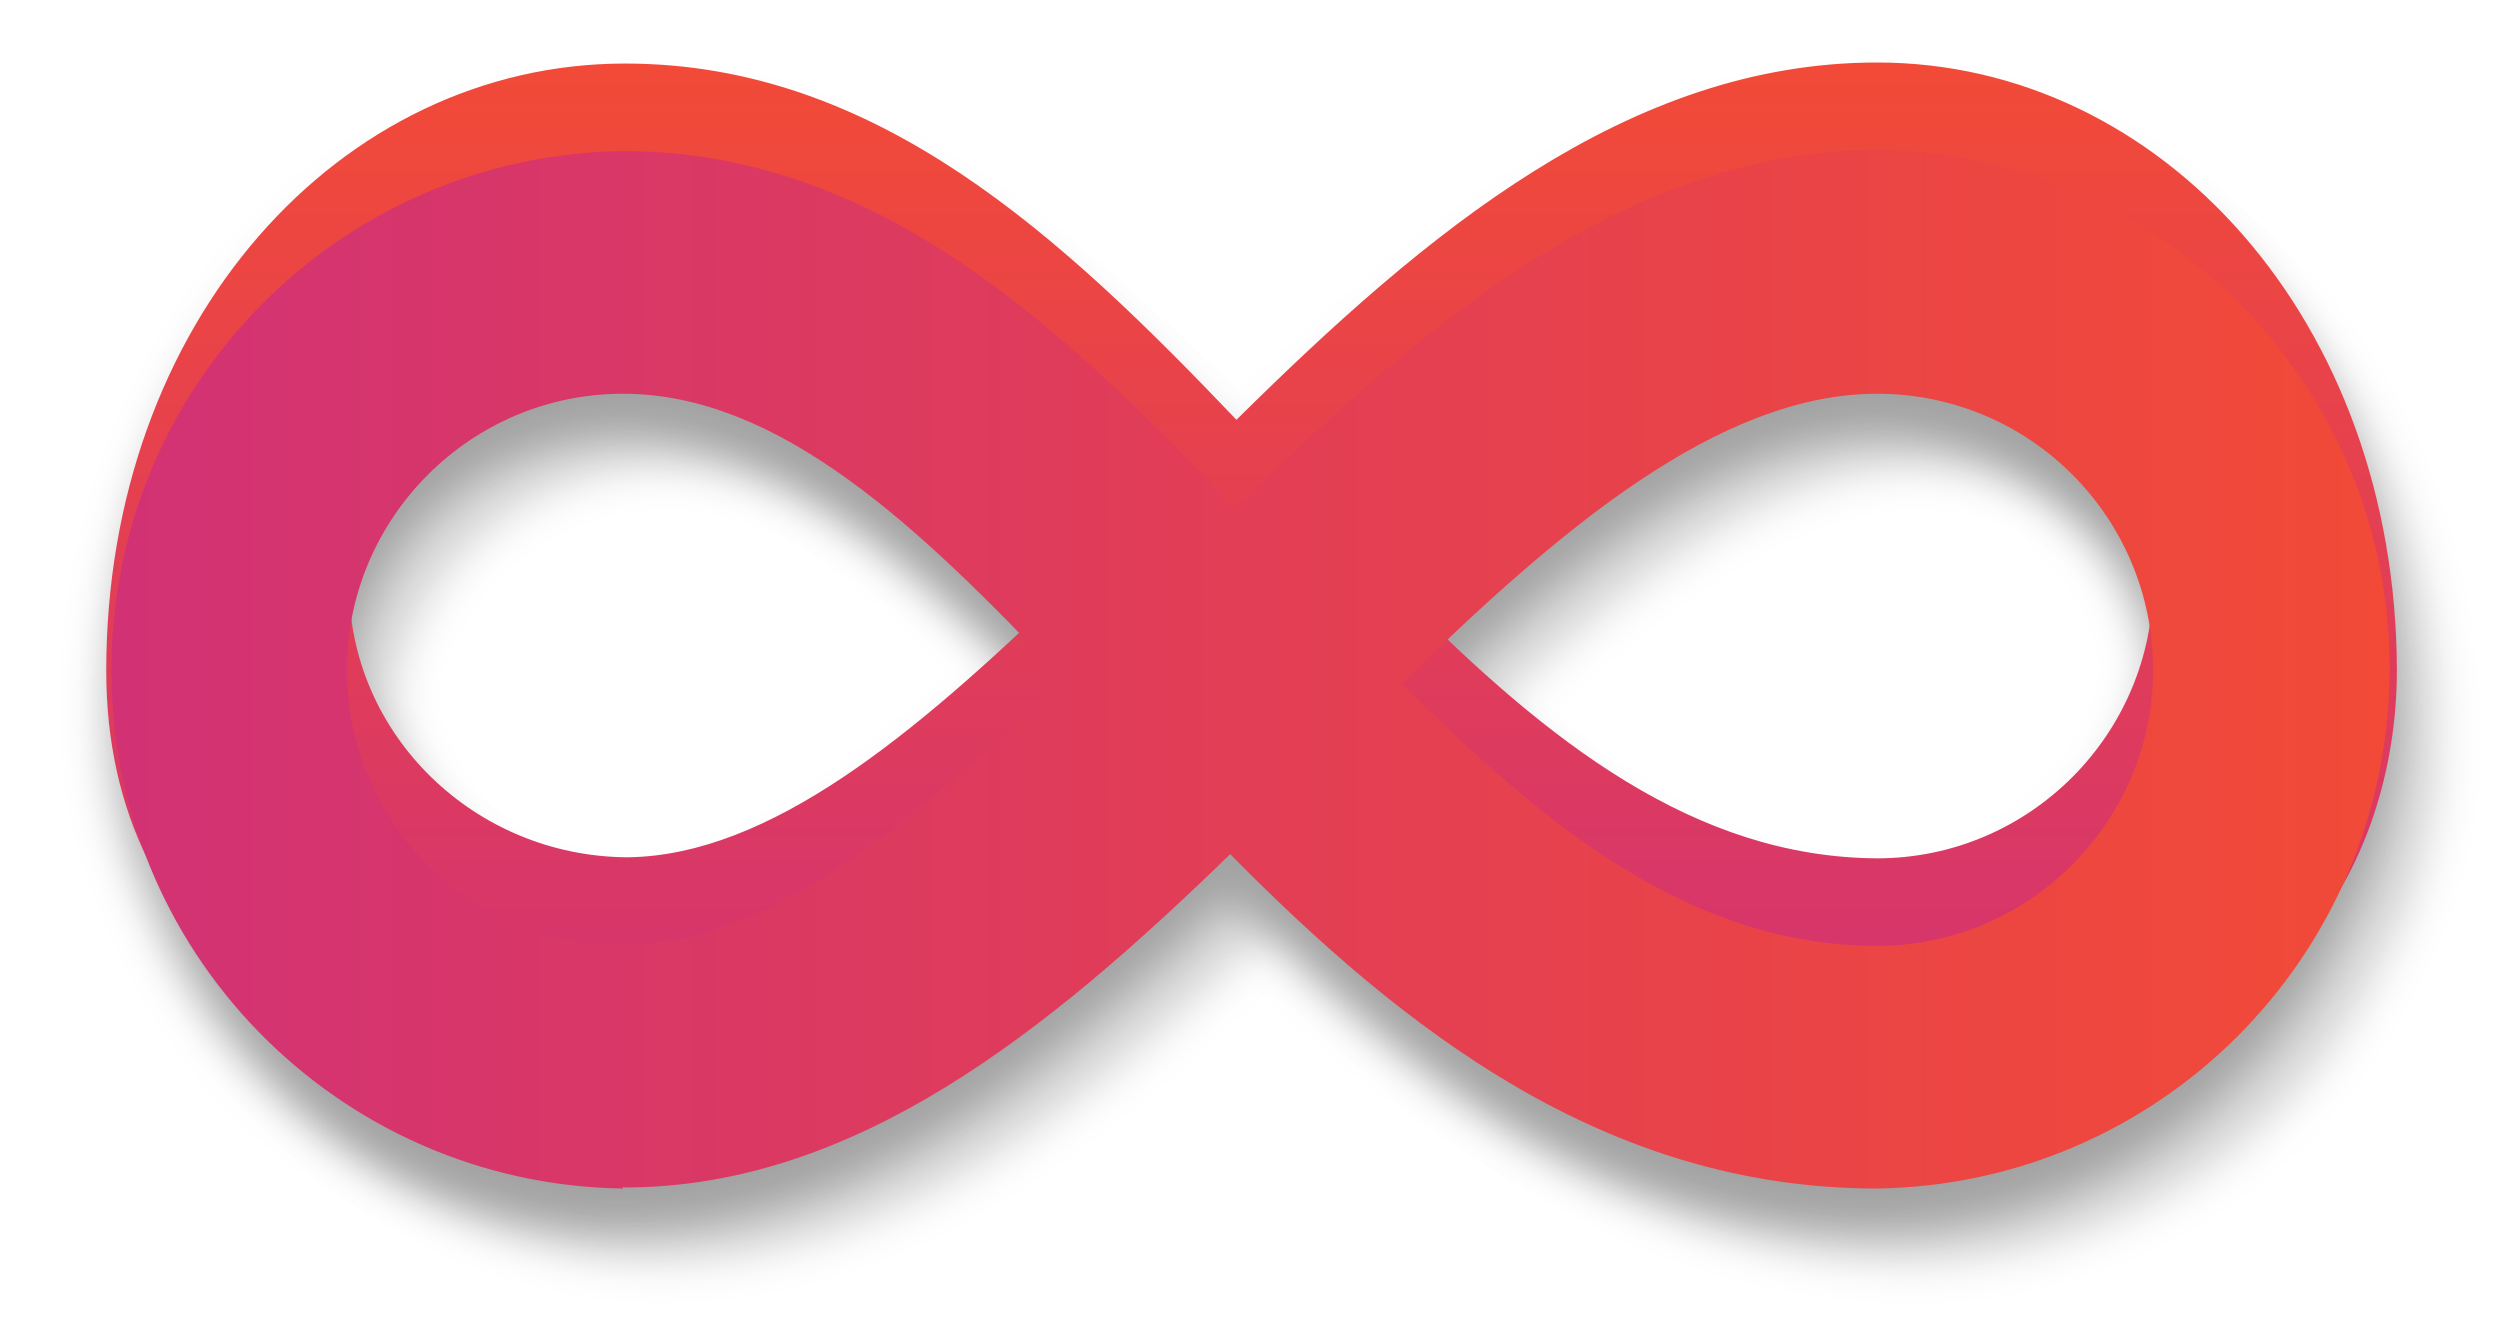
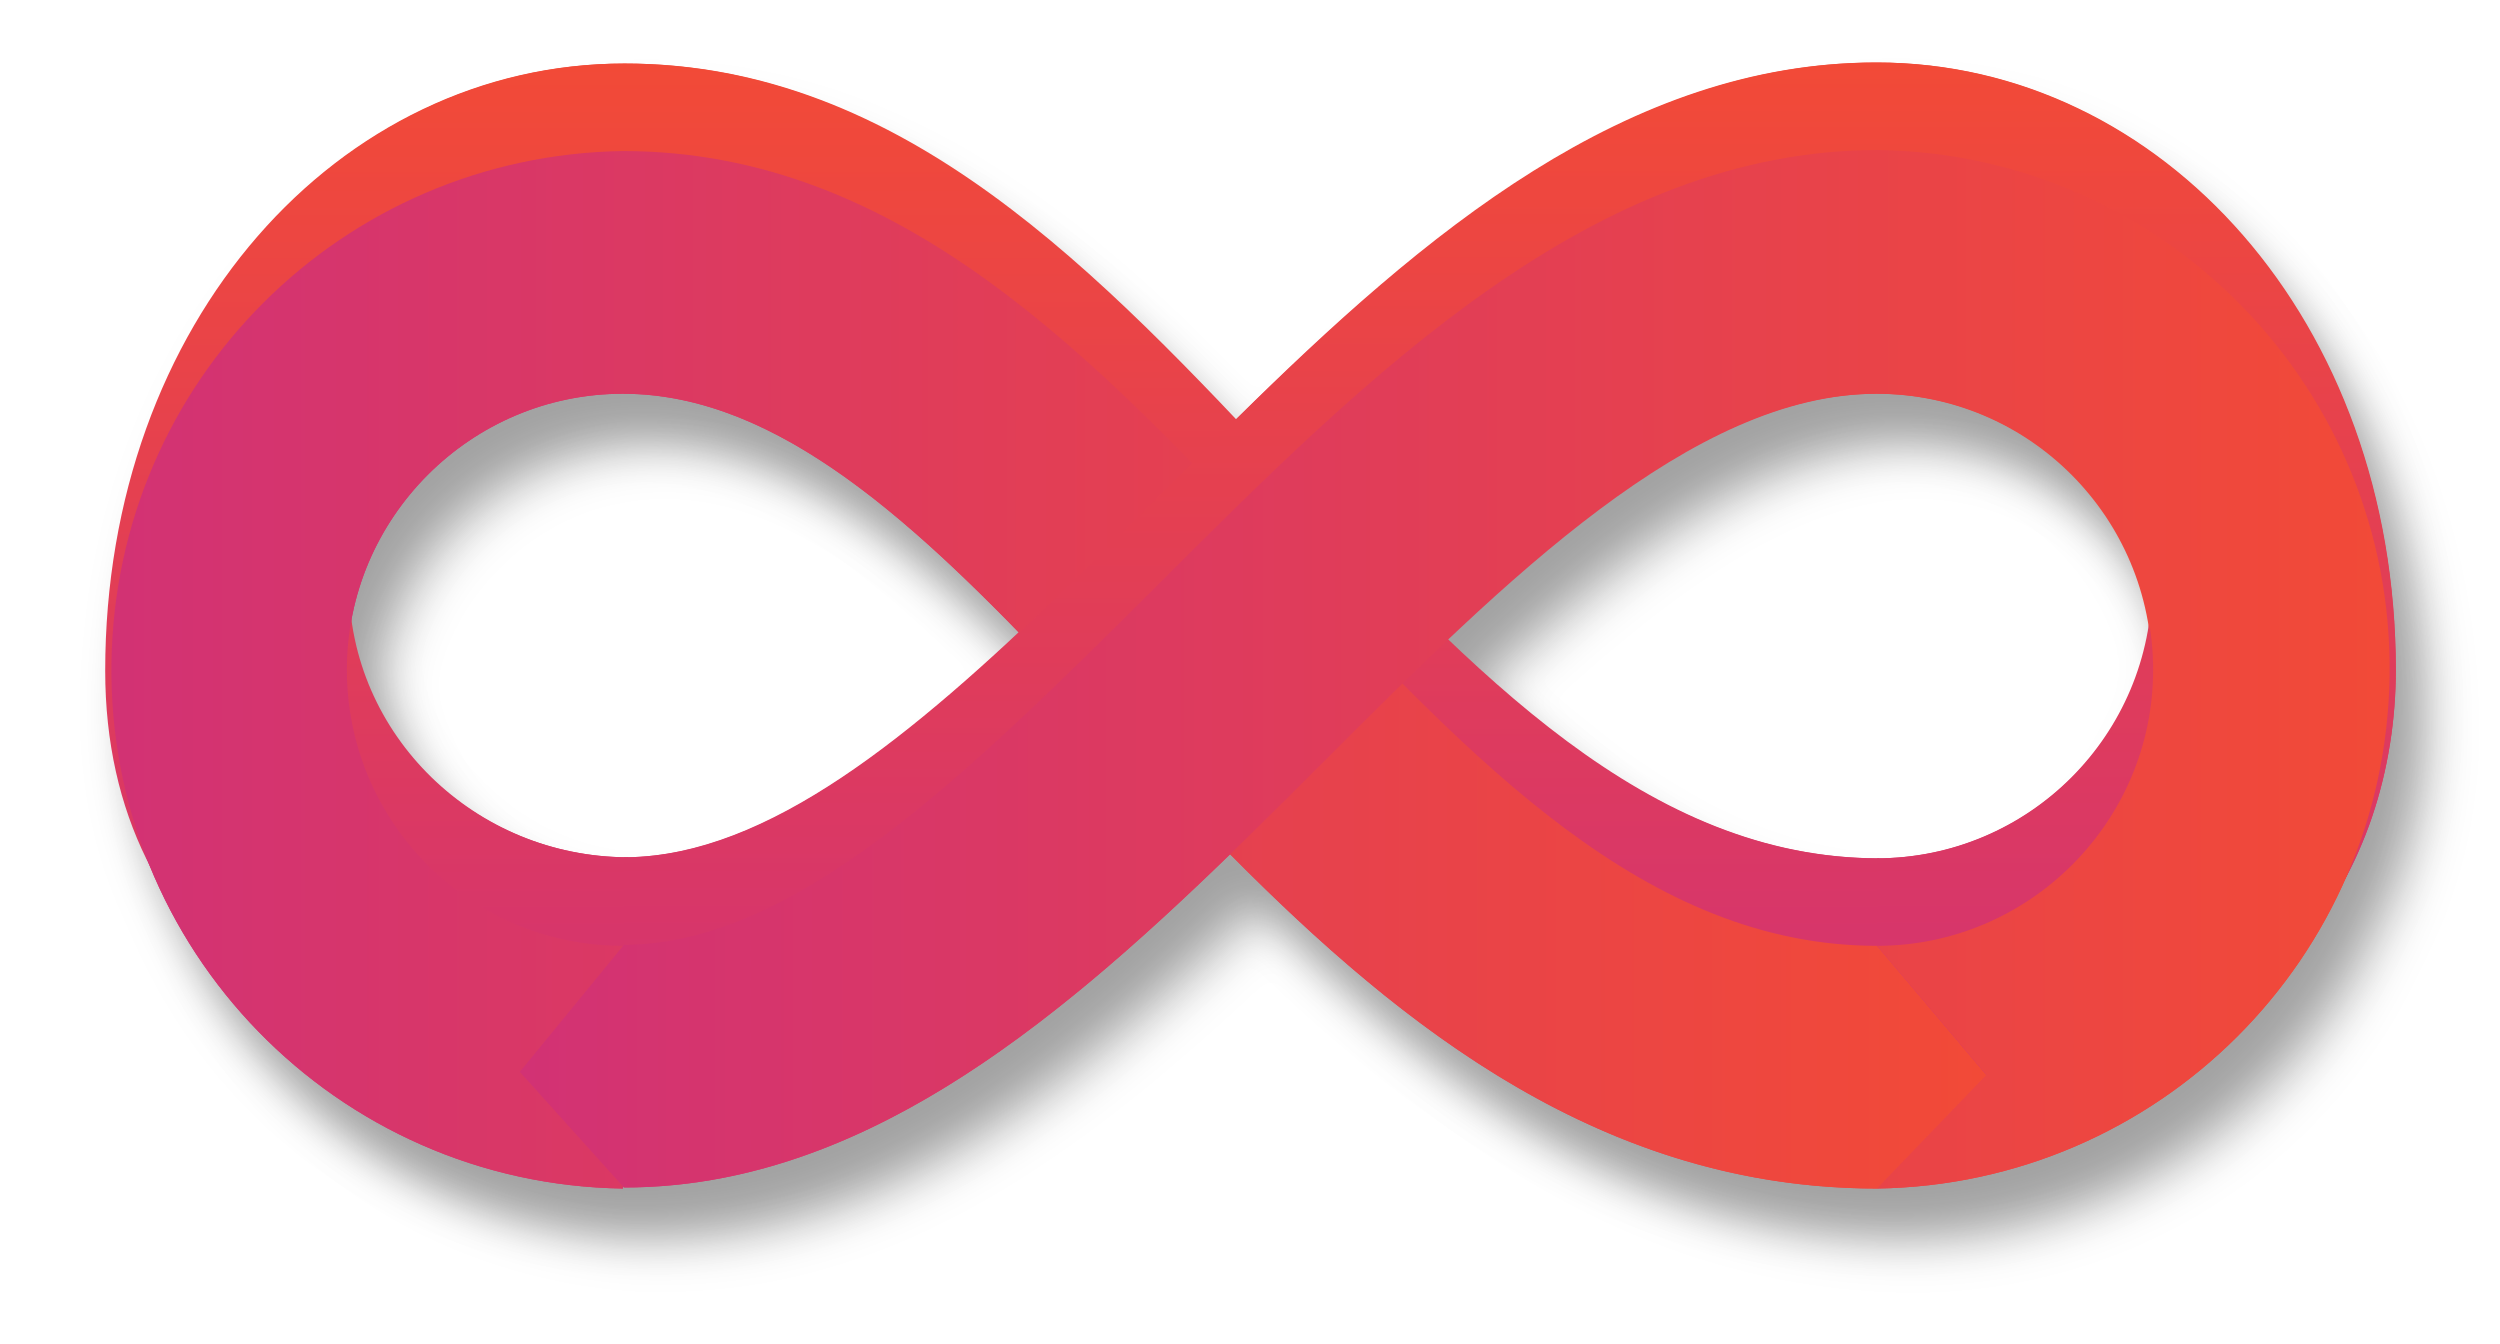
<svg xmlns="http://www.w3.org/2000/svg" width="240" height="129" viewBox="0 0 240 129" fill="none">
-   <g id="m_6_Devops 1" filter="url(#filter0_dd)">
+   <g id="m_6_Devops_with_Arrow 1" filter="url(#filter0_dd)">
    <g id="Group">
      <g id="Group_2">
        <g id="Group_3">
-           <path id="Vector" d="M180.2 6C156.3 6 136.9 22.3 118.7 40.3C101.9 22.7 84.2 6.1 60 6.1C32.6 6.1 10.2 30.9 10.2 64.4C10.2 91.9 32.8 105.8 60.2 105.8V105.7C82.3 105.6 100.8 90.5 118.2 73.6C134.9 90.4 154.4 105.8 180.6 105.8L180.5 91.1L190.8 103.2C218.3 103.2 230.1 83.3 230.1 64.3C230 30.8 207.5 6 180.2 6ZM60.3 82.3H60.2C45.6 82.2 33.5 70.6 33.5 56C33.5 41.4 45.4 29.5 60 29.5C75 29.5 88.3 42.1 102.1 56.7C87.7 70.6 73.9 82.1 60.3 82.3ZM180.2 82.4C162.7 82.3 148.6 71.2 134.7 57.2C149.7 42.5 165 29.4 180.2 29.4C194.9 29.4 206.7 41.3 206.7 55.9C206.7 70.5 194.8 82.4 180.2 82.4Z" fill="url(#paint0_linear)" />
+           <path id="Vector" d="M180.1 6C156.2 6 136.8 22.3 118.6 40.3C101.8 22.7 84.1 6.1 59.9 6.1C32.5 6.1 10.1 30.9 10.1 64.4C10.1 91.9 32.7 105.8 60.1 105.8V105.7C82.2 105.6 100.7 90.5 118.1 73.6C134.8 90.4 154.3 105.8 180.5 105.8L180.4 91.1L190.7 103.2C218.2 103.2 230 83.3 230 64.3C229.9 30.8 207.4 6 180.1 6ZM60.2 82.3C45.5 82.2 33.4 70.6 33.4 56C33.4 41.4 45.3 29.5 59.9 29.5C74.9 29.5 88.2 42.1 102 56.7C87.6 70.6 73.8 82.1 60.2 82.3ZM180.1 82.4C162.6 82.3 148.5 71.2 134.6 57.2C149.6 42.5 164.9 29.4 180.1 29.4C194.8 29.4 206.6 41.3 206.6 55.9C206.6 70.5 194.8 82.4 180.1 82.4Z" fill="url(#paint0_linear)" />
        </g>
      </g>
+       <path id="Vector_2" d="M180.3 14.4C156.4 14.4 137 30.8 118.6 48.8C101.8 31.2 84.1 14.5 59.8 14.5C32.8 14.9 11.1 36.6 10.7 63.6C10.3 91.1 32.3 113.7 59.8 114.1V113.9L59.9 114C82.1 114 100.6 99 118.1 82C134.7 98.8 154.1 114.1 180.2 114.1C207.2 113.7 229 92 229.4 64.9C229.8 37.4 207.8 14.8 180.3 14.4ZM59.8 90.7C45 90.8 33.3 78.9 33.3 64.3C33.3 49.7 45.2 37.8 59.8 37.8C74.8 37.8 88.2 50.5 102 65.1C87.4 79.2 73.6 90.7 59.8 90.7ZM180.1 90.8C162.5 90.8 148.4 79.6 134.5 65.6C149.5 50.9 164.9 37.8 180.1 37.8C194.8 37.8 206.6 49.7 206.6 64.3C206.6 78.9 194.8 90.8 180.1 90.8Z" fill="url(#paint1_linear)" />
    </g>
-     <path id="Vector_2" d="M180.3 14.4C156.4 14.4 137 30.8 118.6 48.8C101.8 31.2 84.1 14.5 59.8 14.5C32.8 14.9 11.1 36.6 10.7 63.6C10.3 91.1 32.3 113.7 59.8 114.1V113.9L59.9 114C82.1 114 100.6 99 118.1 82C134.7 98.8 154.1 114.1 180.2 114.1C207.2 113.7 229 92 229.4 64.9C229.8 37.4 207.8 14.8 180.3 14.4ZM59.9 90.7L59.8 90.8C45.1 90.8 33.3 78.9 33.3 64.3C33.3 49.7 45.2 37.8 59.8 37.8C74.8 37.8 88.2 50.5 102 65.1C87.5 79.2 73.7 90.7 59.9 90.7ZM180.2 90.8C162.6 90.8 148.5 79.6 134.6 65.6C149.6 50.9 165 37.8 180.2 37.8C194.9 37.8 206.7 49.7 206.7 64.3C206.7 78.9 194.8 90.8 180.2 90.8Z" fill="url(#paint1_linear)" />
+     <g id="Group_4">
+       <g id="Group_5">
+         <path id="Vector_3" d="M180.6 105.8C148.3 105.8 126.2 82.4 106.9 61.8C91.4 45.2 76.7 29.5 60 29.5C45.4 29.5 33.5 41.4 33.5 56C33.5 70.6 45.7 82.3 60.3 82.3L60.2 105.8C32.8 105.8 10.2 91.9 10.2 64.4C10.2 30.9 32.6 6.1 60 6.1C86.8 6.1 105.6 26.3 123.9 45.8C141.5 64.6 158.2 82.4 180.4 82.4L180.6 105.8Z" fill="url(#paint2_linear)" />
+         <path id="Vector_4" d="M180.2 114.1C147.9 114.1 126 90.7 106.7 70.1C91.2 53.5 76.5 37.8 59.8 37.8C45.2 37.8 33.3 49.7 33.3 64.3C33.3 78.9 45.1 90.8 59.8 90.8V114.1C32.3 113.7 10.3 91.1 10.7 63.6C11.1 36.6 32.8 14.9 59.8 14.5C86.6 14.5 105.4 34.7 123.7 54.2C141.4 73 158 90.8 180.2 90.8L190.7 103.2L180.2 114.1Z" fill="url(#paint3_linear)" />
+         <path id="Vector_5" d="M190.7 103.2L180.2 90.8V82.4C194.8 82.4 206.7 70.5 206.7 55.9C206.7 41.3 194.9 29.4 180.2 29.4C162.5 29.4 144.5 47.3 127.2 64.7C107 84.9 86 105.7 59.9 105.7V82.3C76.4 82.3 93.1 65.7 110.8 48.1C131.4 27.4 152.9 6 180.2 6C207.5 6 230 30.8 230 64.3C230 83.3 218.2 103.2 190.7 103.2Z" fill="url(#paint4_linear)" />
+         <path id="Vector_6" d="M180.2 114.1L190.7 103.2L180.2 90.8C194.8 90.8 206.7 78.9 206.7 64.3C206.7 49.7 194.9 37.8 180.2 37.8C162.5 37.8 144.5 55.7 127.2 73C107 93.2 86 114 59.9 114L49.9 102.9L59.9 90.7C76.4 90.7 93.1 74.1 110.8 56.5C131.5 35.8 153 14.4 180.3 14.4C207.8 14.8 229.8 37.4 229.4 64.9C229 92 207.2 113.7 180.2 114.1Z" fill="url(#paint5_linear)" />
+       </g>
+     </g>
  </g>
  <defs>
-     <filter id="filter0_dd" x="-4" y="0" width="252" height="140" filterUnits="userSpaceOnUse" color-interpolation-filters="sRGB">
+     <filter id="filter0_dd" x="-2" y="0" width="250" height="139" filterUnits="userSpaceOnUse" color-interpolation-filters="sRGB">
      <feFlood flood-opacity="0" result="BackgroundImageFix" />
      <feColorMatrix in="SourceAlpha" type="matrix" values="0 0 0 0 0 0 0 0 0 0 0 0 0 0 0 0 0 0 127 0" />
-       <feOffset dx="4" dy="7" />
+       <feOffset dx="4" dy="6" />
      <feGaussianBlur stdDeviation="2" />
      <feColorMatrix type="matrix" values="0 0 0 0 0 0 0 0 0 0 0 0 0 0 0 0 0 0 0.15 0" />
      <feBlend mode="normal" in2="BackgroundImageFix" result="effect1_dropShadow" />
      <feColorMatrix in="SourceAlpha" type="matrix" values="0 0 0 0 0 0 0 0 0 0 0 0 0 0 0 0 0 0 127 0" />
-       <feOffset dy="4" />
+       <feOffset dx="2" dy="4" />
      <feGaussianBlur stdDeviation="2" />
      <feColorMatrix type="matrix" values="0 0 0 0 0 0 0 0 0 0 0 0 0 0 0 0 0 0 0.25 0" />
      <feBlend mode="normal" in2="effect1_dropShadow" result="effect2_dropShadow" />
      <feBlend mode="normal" in="SourceGraphic" in2="effect2_dropShadow" result="shape" />
    </filter>
-     <linearGradient id="paint0_linear" x1="120.085" y1="105.82" x2="120.085" y2="6" gradientUnits="userSpaceOnUse">
+     <linearGradient id="paint0_linear" x1="120.1" y1="105.8" x2="120.1" y2="6" gradientUnits="userSpaceOnUse">
      <stop stop-color="#D23274" />
      <stop offset="1" stop-color="#F24A37" />
    </linearGradient>
-     <linearGradient id="paint1_linear" x1="10.695" y1="64.25" x2="229.405" y2="64.25" gradientUnits="userSpaceOnUse">
+     <linearGradient id="paint1_linear" x1="10.645" y1="64.25" x2="229.355" y2="64.25" gradientUnits="userSpaceOnUse">
+       <stop stop-color="#D23274" />
+       <stop offset="1" stop-color="#F24A37" />
+     </linearGradient>
+     <linearGradient id="paint2_linear" x1="95.4" y1="105.8" x2="95.4" y2="6.1" gradientUnits="userSpaceOnUse">
+       <stop stop-color="#D23274" />
+       <stop offset="1" stop-color="#F24A37" />
+     </linearGradient>
+     <linearGradient id="paint3_linear" x1="10.04" y1="64.3" x2="190.74" y2="64.3" gradientUnits="userSpaceOnUse">
+       <stop stop-color="#D23274" />
+       <stop offset="1" stop-color="#F24A37" />
+     </linearGradient>
+     <linearGradient id="paint4_linear" x1="144.95" y1="105.7" x2="144.95" y2="6" gradientUnits="userSpaceOnUse">
+       <stop stop-color="#D23274" />
+       <stop offset="1" stop-color="#F24A37" />
+     </linearGradient>
+     <linearGradient id="paint5_linear" x1="49.9" y1="64.25" x2="230.06" y2="64.25" gradientUnits="userSpaceOnUse">
      <stop stop-color="#D23274" />
      <stop offset="1" stop-color="#F24A37" />
    </linearGradient>
  </defs>
</svg>
